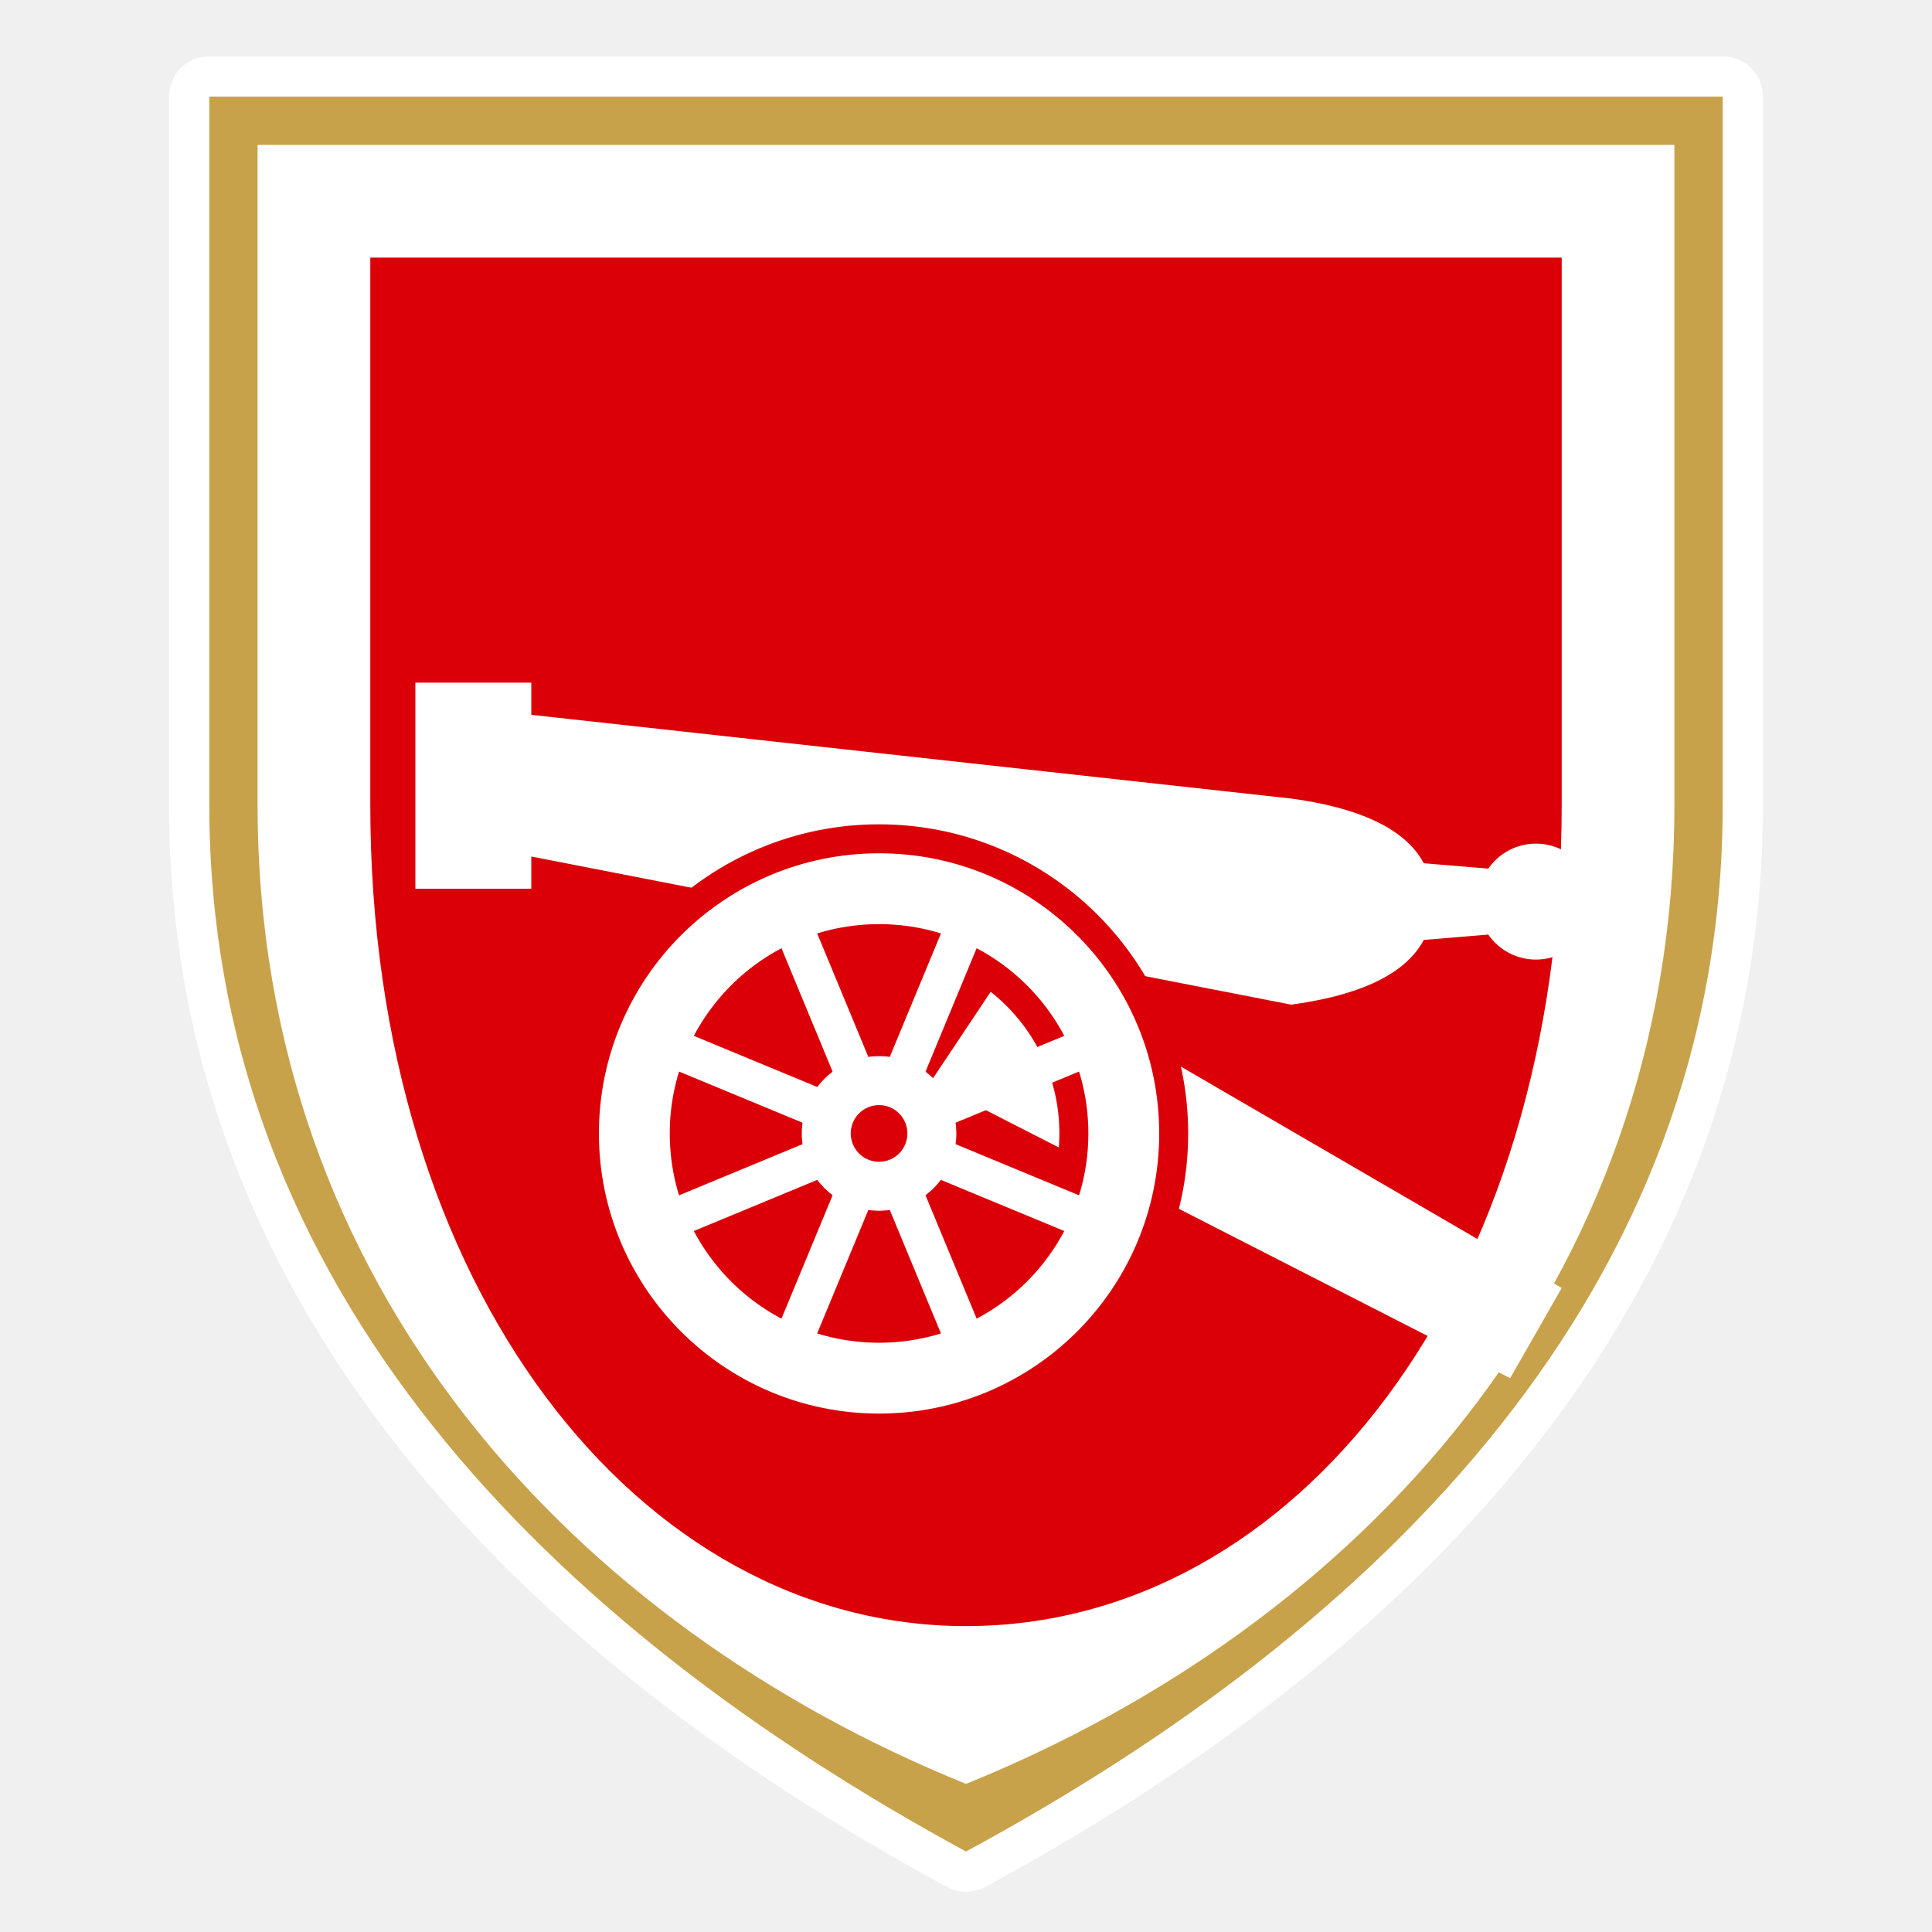
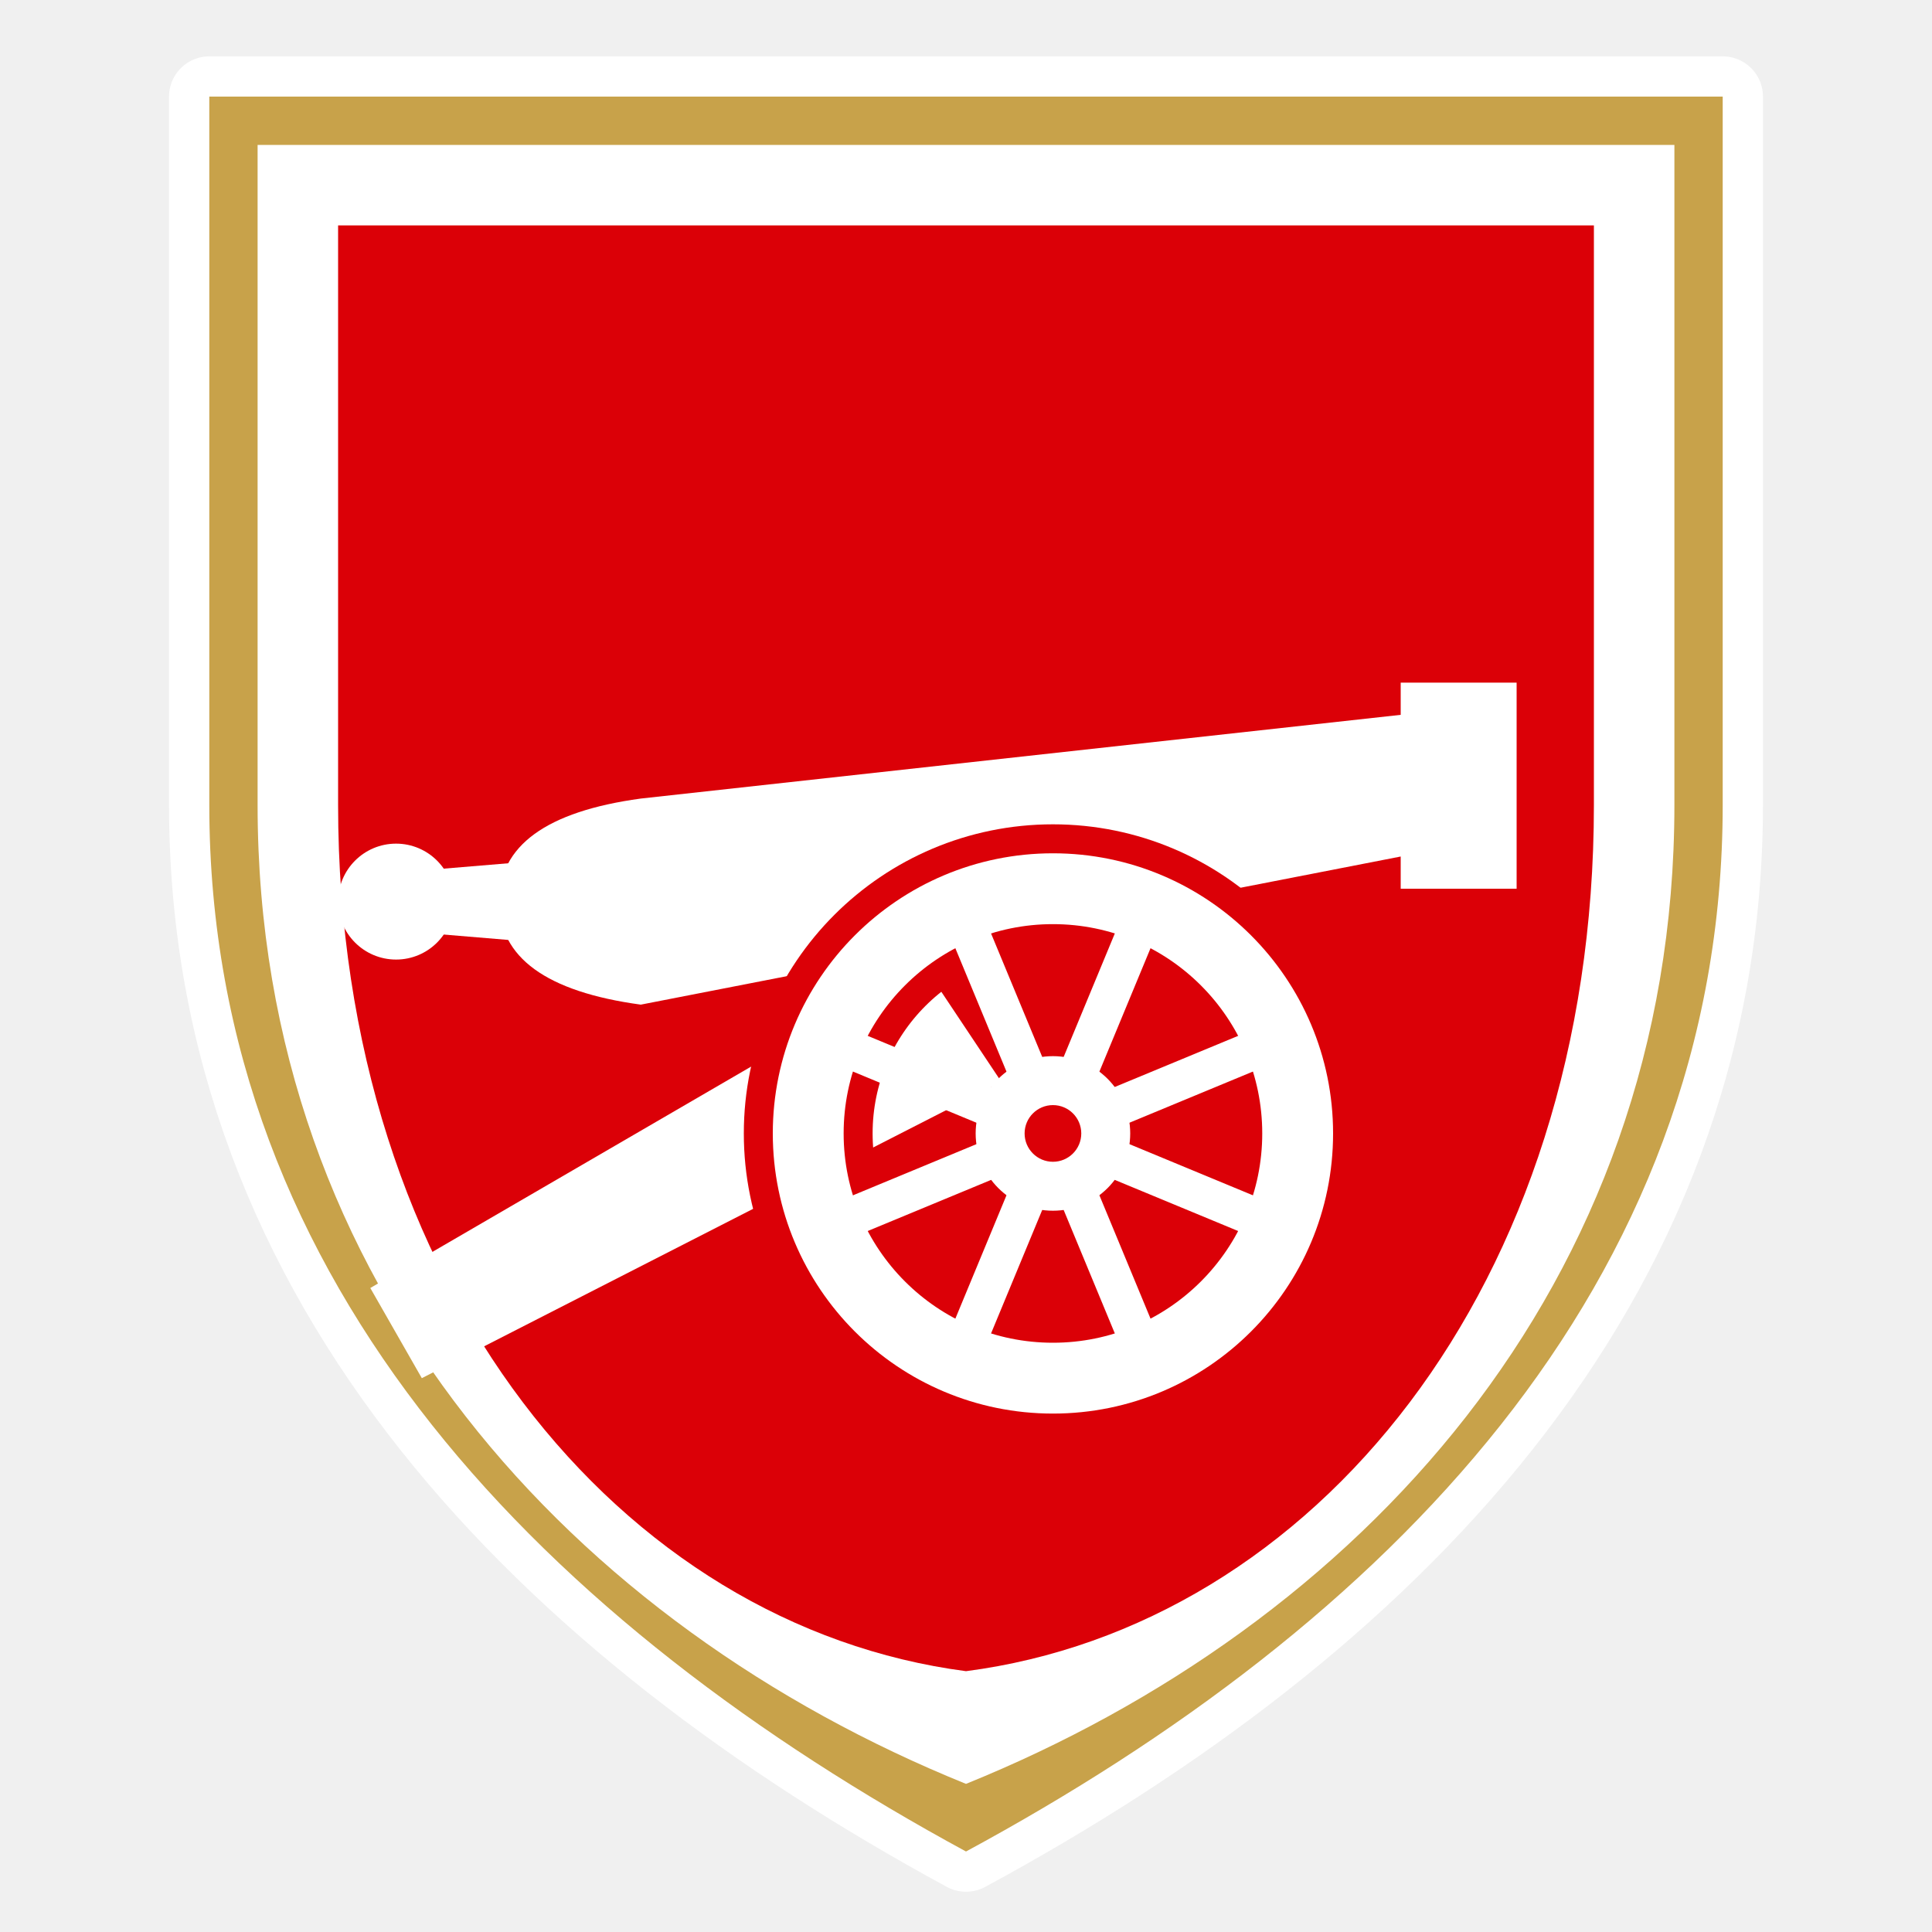
<svg xmlns="http://www.w3.org/2000/svg" viewBox="0 0 120 120" width="120" height="120">
  <defs>
    <clipPath id="c-arsenal-s">
      <path d="M16 9L104 9L104 50C104 80 84.2 101 60 110.8C35.8 101 16 80 16 50Z" />
    </clipPath>
  </defs>
  <path d="M13 6L107 6L107 50C107 80 85.9 101 60 115C34.2 101 13 80 13 50Z" fill="#fff" stroke="#fff" stroke-width="5" stroke-linejoin="round" />
  <path d="M13 6L107 6L107 50C107 80 85.9 101 60 115C34.2 101 13 80 13 50Z" fill="#c8a24a" />
  <path d="M16 9L104 9L104 50C104 80 84.2 101 60 110.8C35.8 101 16 80 16 50Z" fill="#fff" />
-   <path d="M23 16L97 16L97 50C97 80 80.4 101 60 101C39.7 101 23 80 23 50Z" fill="#db0007" />
-   <g transform="translate(61 56) scale(0.8) translate(-50 -50)">
+   <path d="M21 14L99 14L99 50C99 80 81.5 101 60 103.8C38.6 101 21 80 21 50Z" fill="#db0007" />
+   <g transform="translate(59 56) scale(-0.8 0.8) translate(-50 -50)">
    <path d="M6 33L15 33L15 35.5L74 42Q85 43.5 85 50Q85 56.5 74 58L15 46.5L15 49L6 49Z" fill="#fff" />
    <path d="M84 47L90 47.5L90 52.5L84 53Z" fill="#fff" />
    <circle cx="93" cy="50" r="4.5" fill="#fff" />
    <path d="M52 55L95 80L91 87L46 64Z" fill="#fff" />
    <circle cx="42" cy="68" r="19" fill="none" stroke="#db0007" stroke-width="10" />
    <circle cx="42" cy="68" r="19" fill="none" stroke="#fff" stroke-width="5.5" />
    <path d="M46.6 69.9L57.7 74.5M43.9 72.6L48.5 83.7M40.1 72.6L35.5 83.7M37.4 69.9L26.3 74.5M37.4 66.1L26.3 61.5M40.1 63.4L35.5 52.3M43.9 63.4L48.5 52.3M46.6 66.1L57.7 61.5" fill="none" stroke="#fff" stroke-width="3" stroke-linecap="round" stroke-linejoin="round" />
    <circle cx="42" cy="68" r="6" fill="#fff" />
    <circle cx="42" cy="68" r="2.2" fill="#db0007" />
  </g>
</svg>
